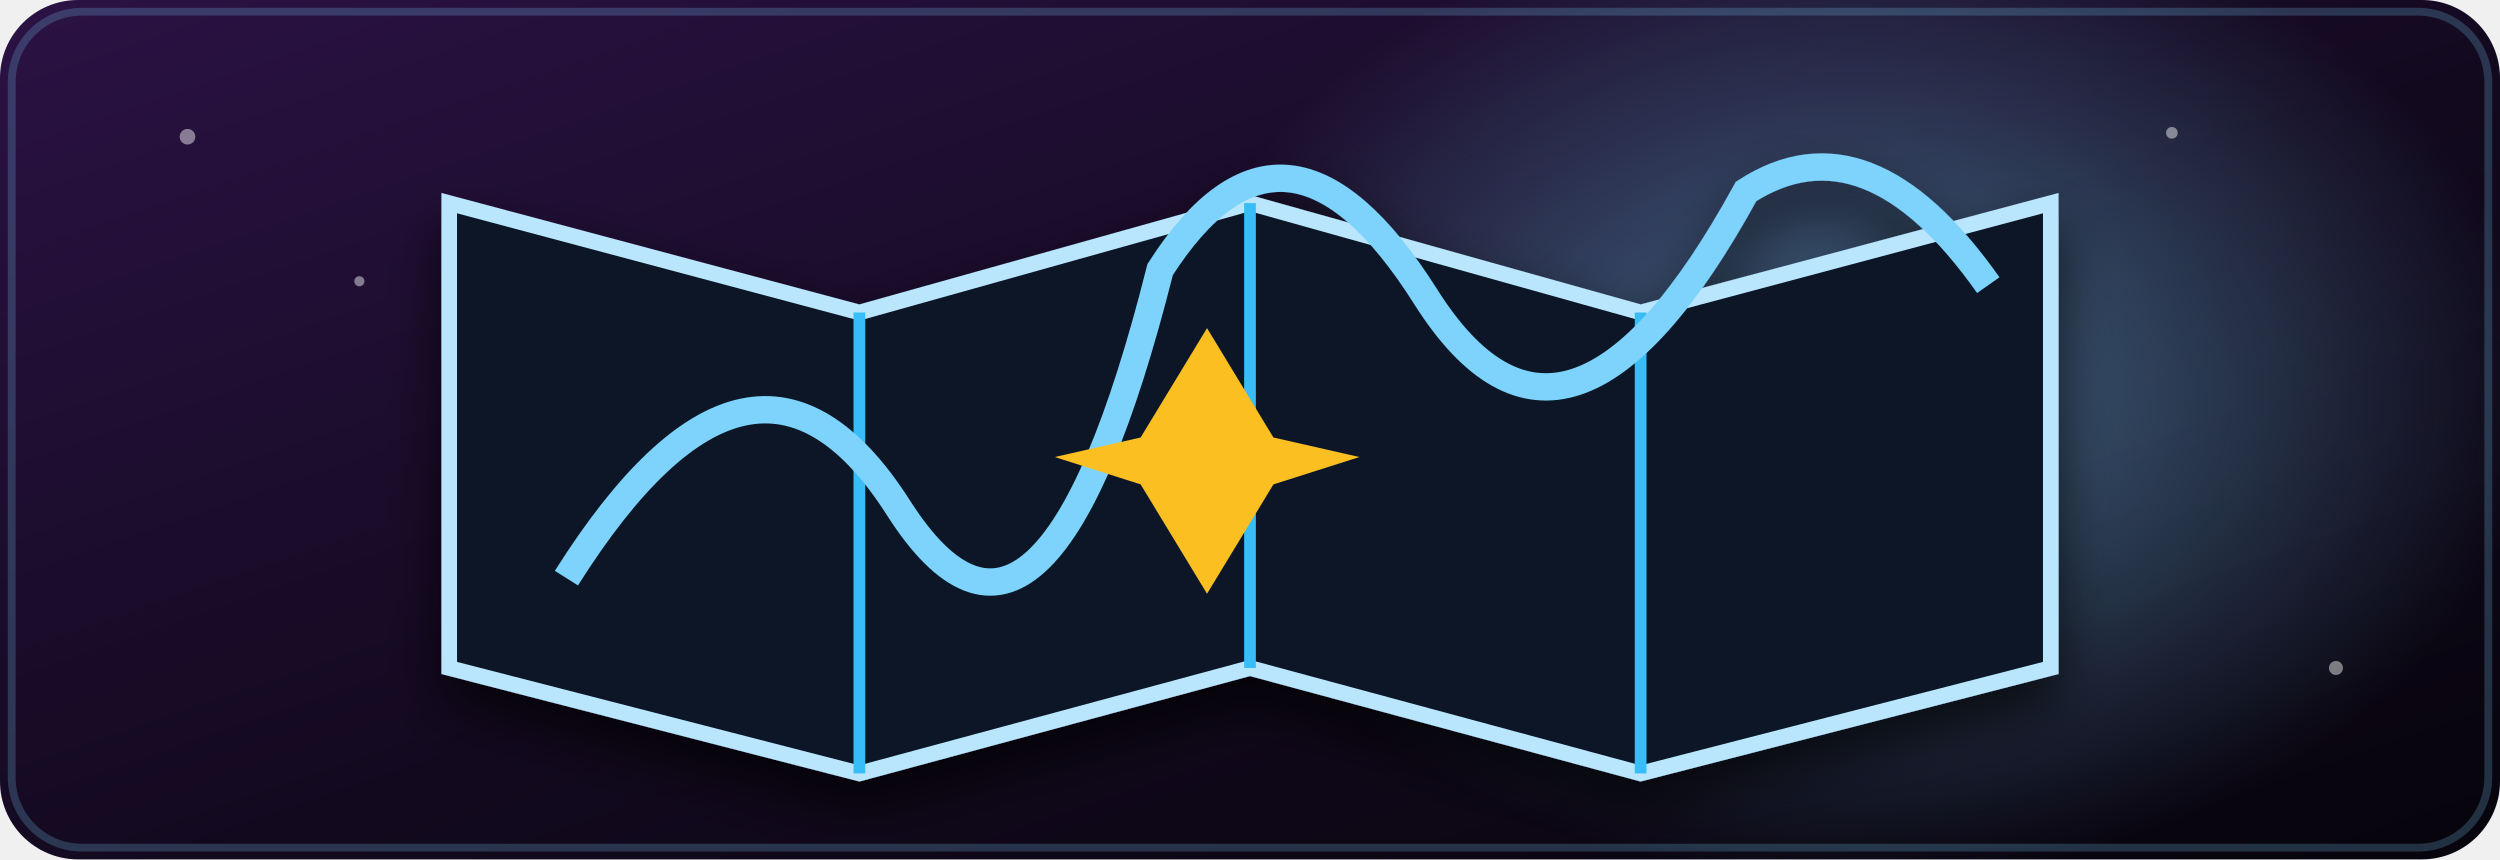
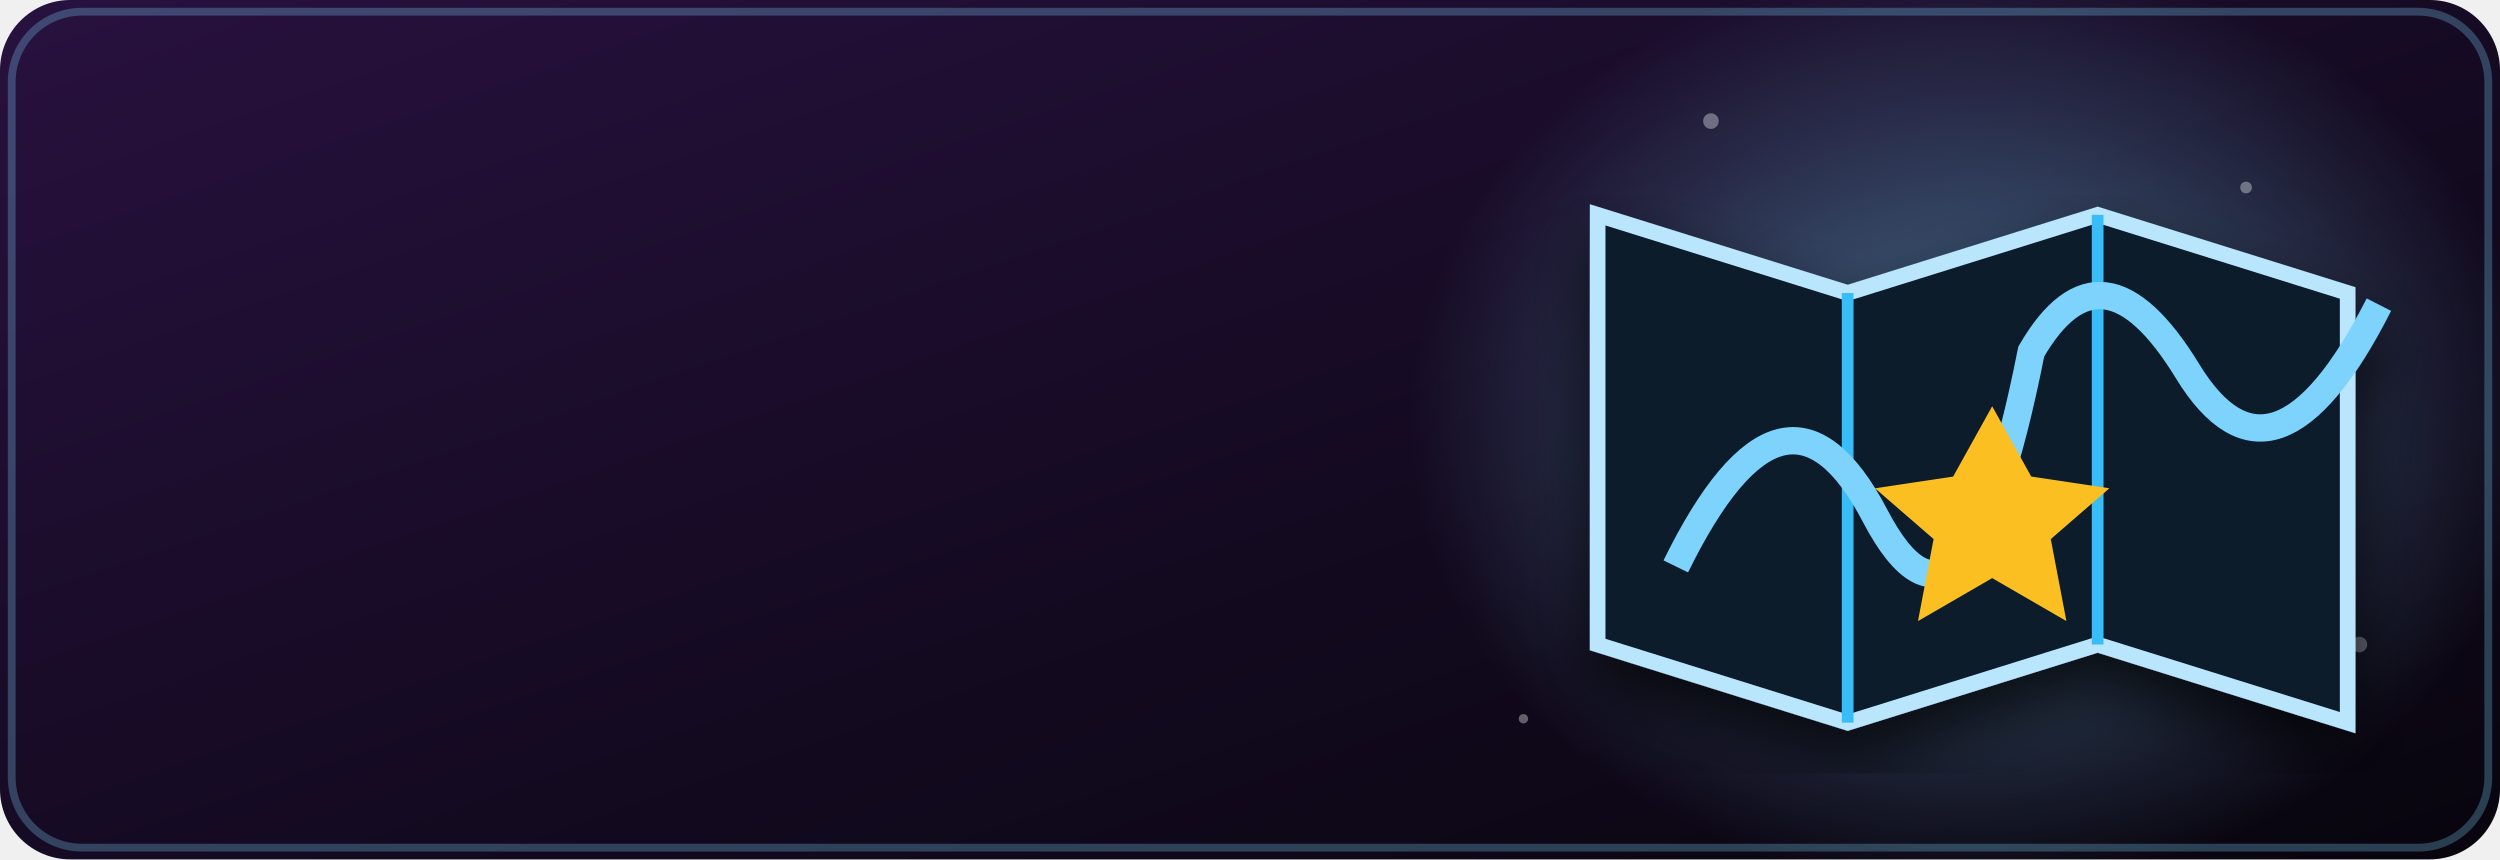
<svg xmlns="http://www.w3.org/2000/svg" viewBox="0 0 640 220" aria-hidden="true">
  <defs>
-     <linearGradient id="b" x2="1" y2="1">
-       <stop stop-color="#2b1244" />
-       <stop offset=".55" stop-color="#12091e" />
-       <stop offset="1" stop-color="#07040d" />
+     <linearGradient id="bg" x2="1" y2="1">
+       <stop stop-color="#28113f" />
+       <stop offset=".55" stop-color="#140a21" />
+       <stop offset="1" stop-color="#08050e" />
    </linearGradient>
-     <radialGradient id="g">
-       <stop stop-color="#7dd3fc" stop-opacity=".48" />
+     <radialGradient id="glow">
+       <stop stop-color="#7dd3fc" stop-opacity=".5" />
      <stop offset="1" stop-color="#7dd3fc" stop-opacity="0" />
    </radialGradient>
-     <filter id="s">
-       <feDropShadow dx="0" dy="7" stdDeviation="7" flood-color="#000" flood-opacity=".7" />
+     <filter id="shadow">
+       <feDropShadow dx="0" dy="8" stdDeviation="8" flood-color="#000" flood-opacity=".75" />
    </filter>
  </defs>
-   <rect width="640" height="220" rx="20" fill="url(#b)" />
-   <ellipse cx="475" cy="100" rx="175" ry="125" fill="url(#g)" />
-   <g fill="#fff" opacity=".45">
-     <circle cx="48" cy="35" r="2" />
-     <circle cx="92" cy="72" r="1.3" />
-     <circle cx="556" cy="34" r="1.5" />
-     <circle cx="598" cy="171" r="1.8" />
+   <rect width="640" height="220" rx="18" fill="url(#bg)" />
+   <ellipse cx="505" cy="108" rx="145" ry="120" fill="url(#glow)" />
+   <g opacity=".35" fill="#fff">
+     <circle cx="438" cy="31" r="2" />
+     <circle cx="575" cy="48" r="1.5" />
+     <circle cx="604" cy="165" r="2" />
+     <circle cx="390" cy="184" r="1.2" />
  </g>
-   <g filter="url(#s)">
-     <path d="M115 52l105 28 100-28 100 28 105-28v119l-105 27-100-27-100 27-105-27z" fill="#0a1927" stroke="#bae6fd" stroke-width="4" />
-     <path d="M220 80v118M320 52v119M420 80v118" stroke="#38bdf8" stroke-width="3" />
-     <path d="M145 148q48-76 85-18t67-61q32-50 68 7t82-27q31-20 62 24" fill="none" stroke="#7dd3fc" stroke-width="7" />
-     <path d="M292 112l17-28 17 28 22 5-22 7-17 28-17-28-22-7z" fill="#fbbf24" />
+   <g transform="translate(505 110)" filter="url(#shadow)">
+     <path d="M-96-55l64 20 64-20 64 20v110l-64-20-64 20-64-20z" fill="#091b2b" stroke="#bae6fd" stroke-width="4" />
+     <path d="M-32-35v110M32-55v110" stroke="#38bdf8" stroke-width="3" />
+     <path d="M-76 35q28-57 51-13t40-42q18-31 40 5t49-17" fill="none" stroke="#7dd3fc" stroke-width="7" />
+     <path d="M5-6l10 18 20 3-15 13 4 21-19-11-19 11 4-21-15-13 20-3z" fill="#fbbf24" />
  </g>
-   <rect x="3" y="3" width="634" height="214" rx="18" fill="none" stroke="#7dd3fc" stroke-opacity=".22" stroke-width="2" />
+   <rect x="3" y="3" width="634" height="214" rx="18" fill="none" stroke="#7dd3fc" stroke-opacity=".28" stroke-width="2" />
</svg>
